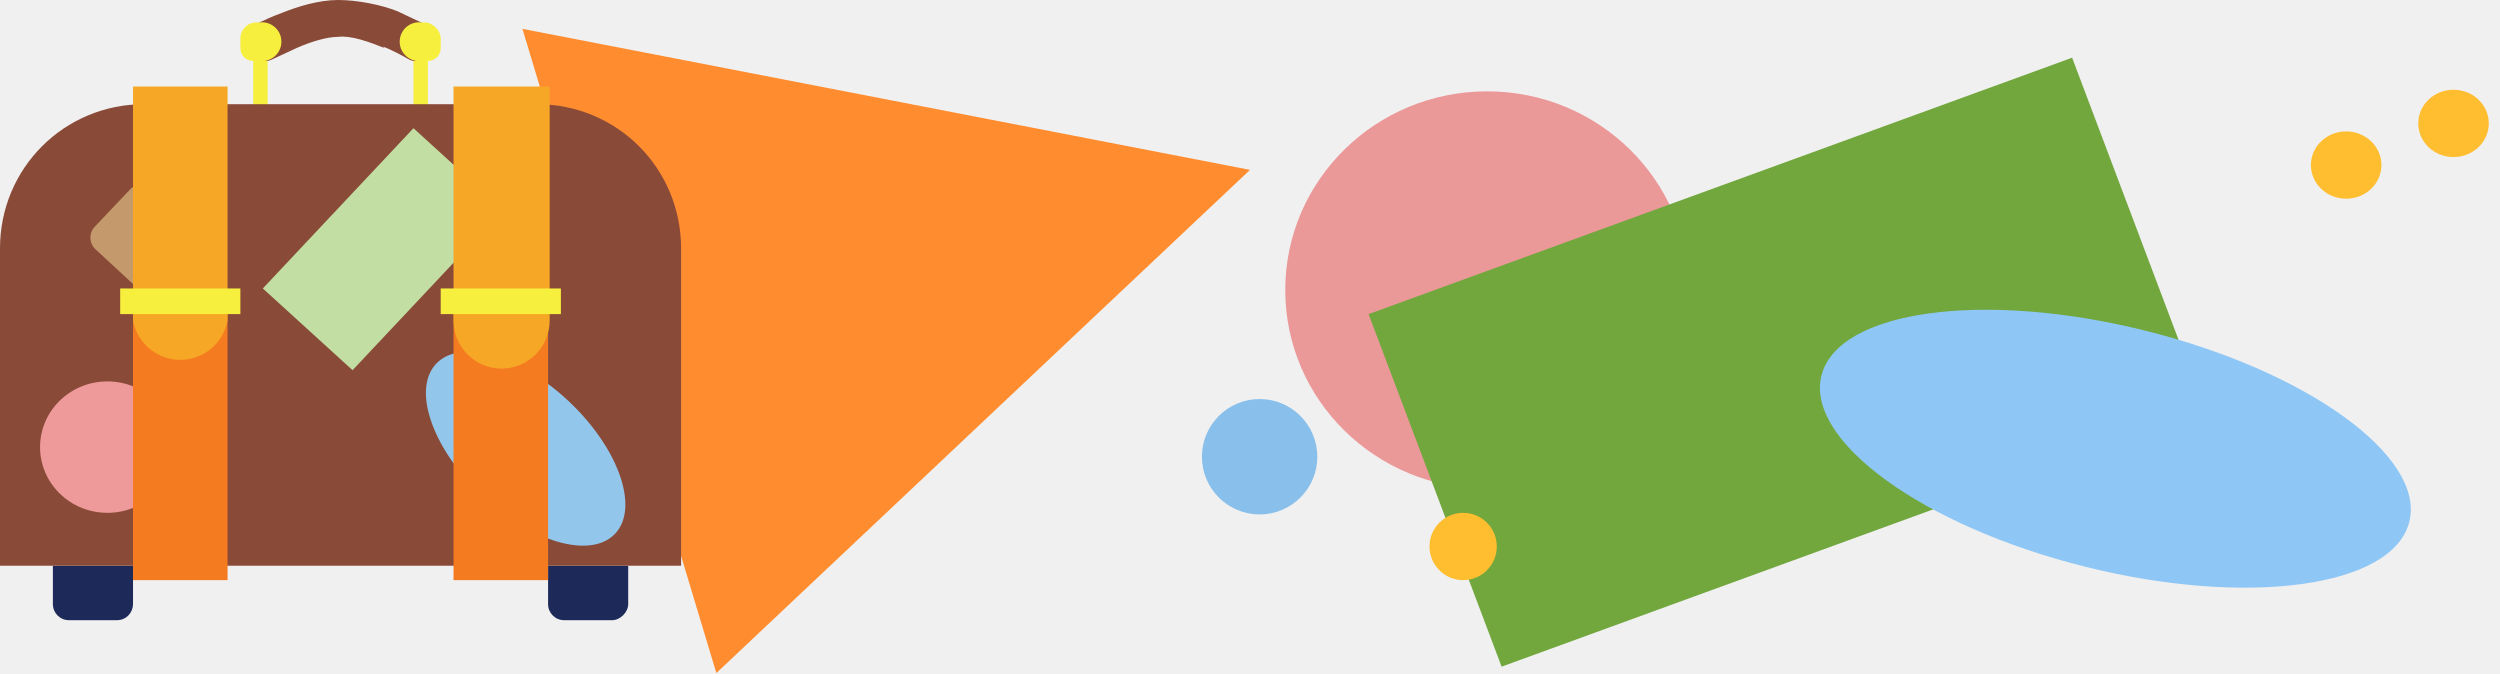
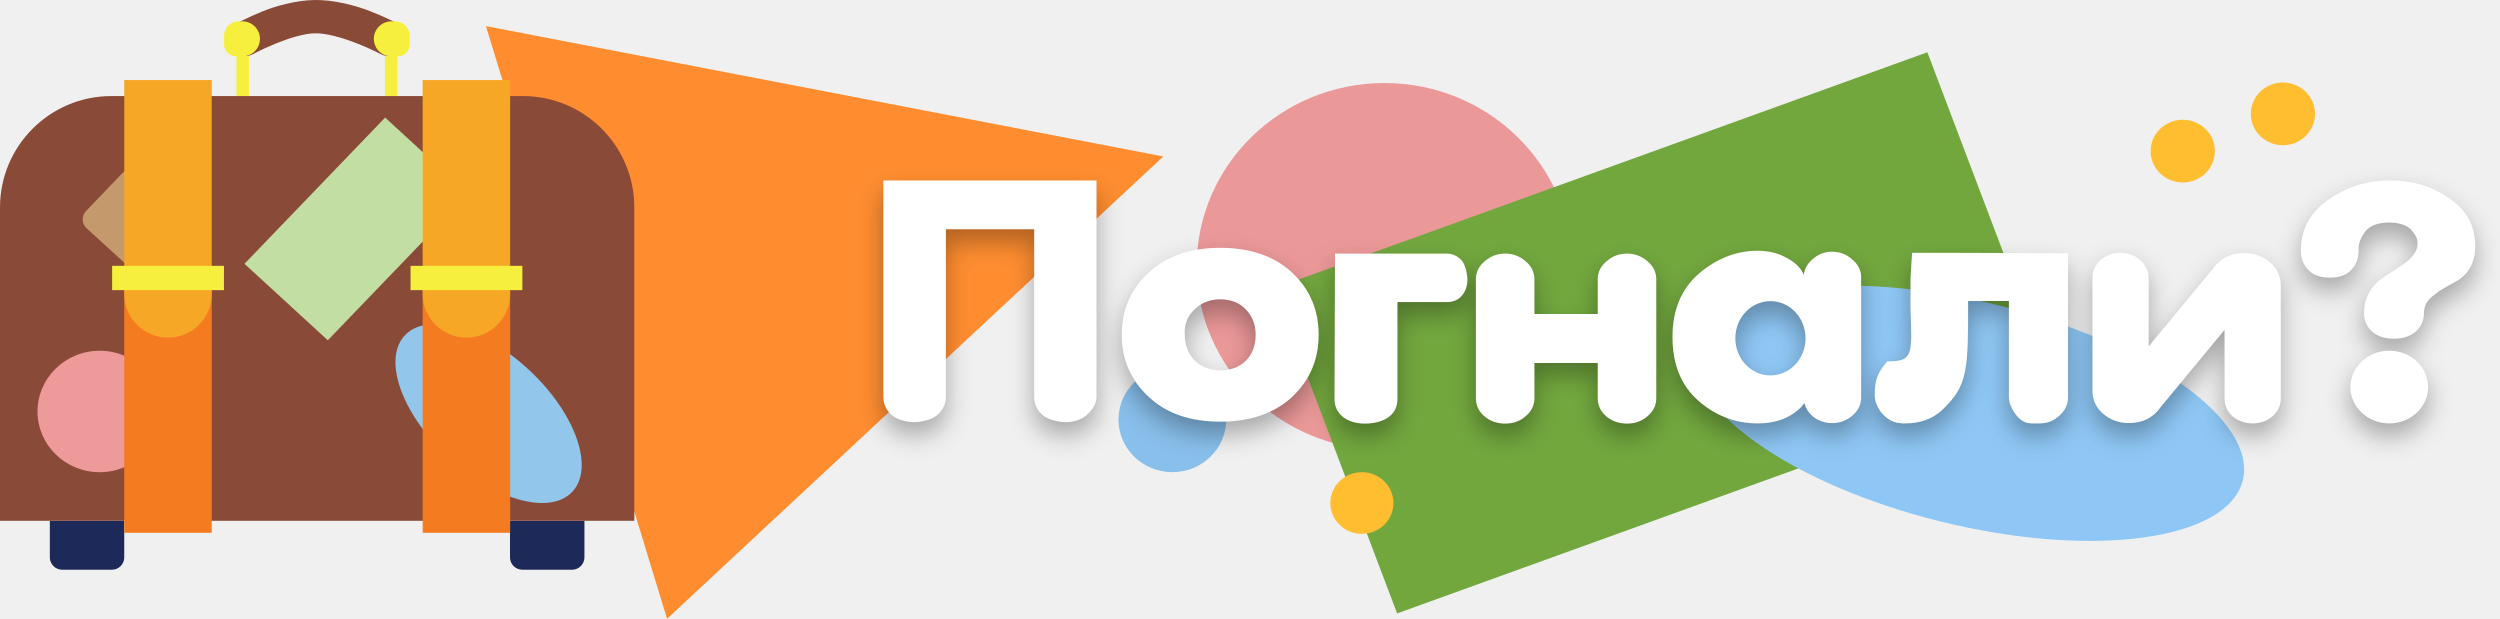
- <svg xmlns="http://www.w3.org/2000/svg" width="156" height="42" fill="none">
-   <path d="M78 10.6 44.7 42 32.6 1.8 78 10.6Z" fill="#FF8D30" />
-   <circle cx="78.6" cy="28.5" fill="#88BFEB" r="3.6" />
-   <ellipse cx="92.8" cy="18.1" rx="12.6" ry="12.4" fill="#EB9898" />
-   <path fill="#72A73E" d="m85.4 19.6 43.9-16 8.3 22-43.9 16z" />
-   <circle cx="91.3" cy="34.1" fill="#FFBD30" r="2.1" />
-   <ellipse rx="18.9" ry="7.6" transform="matrix(.97025 .24212 -.24742 .9689 132 28)" fill="#8EC7F5" />
-   <ellipse cx="146.4" cy="10.3" rx="2.2" ry="2.1" fill="#FFBD30" />
-   <ellipse cx="153.1" cy="7.7" rx="2.2" ry="2.1" fill="#FFBD30" />
-   <path d="M3.3 35.3h5v2.4c0 .5-.4 1-1 1h-3a1 1 0 0 1-1-1v-2.4ZM34.2 35.3h5v2.4c0 .5-.5 1-1 1h-3a1 1 0 0 1-1-1v-2.4Z" fill="#1D2959" />
-   <path fill-rule="evenodd" clip-rule="evenodd" d="M24 3c-1-.4-2.1-.8-2.9-.7-.7 0-1.7.3-2.6.7l-1.5.7c-.6.3-1.3 0-1.6-.5-.3-.6-.1-1.3.4-1.6a15 15 0 0 1 1.8-.8c1-.4 2.3-.8 3.5-.8 1.2 0 2.7.3 3.7.7l1.9.9c.5.3.7 1 .4 1.6-.3.6-1 .8-1.6.5a13 13 0 0 0-1.6-.8Z" fill="#8A4A38" />
-   <path fill-rule="evenodd" clip-rule="evenodd" d="M16 1.4a1 1 0 0 0-1 1V3c0 .5.4.8.8.8v3h.9v-3h-.2a1.2 1.2 0 0 0-.3-2.4H16ZM26.5 1.4c.5 0 1 .5 1 1V3c0 .5-.4.8-.8.8v3h-.9v-3h.2a1.2 1.2 0 0 1 .3-2.4h.2Z" fill="#F6EF3E" />
-   <path d="M0 15.5c0-5 4-9 9-9h24.5c5 0 9 4 9 9v19.8H0V15.5Z" fill="#8A4A38" />
-   <ellipse cx="6.7" cy="27.9" rx="4.2" ry="4.1" fill="#EF9A9A" />
-   <ellipse rx="4" ry="7.7" transform="matrix(.70085 -.71331 .72133 .69259 32.8 28)" fill="#93C6EB" />
-   <path fill="#C2DEA3" d="m16.4 18 9.4-10 5.6 5.1-9.4 10z" />
-   <rect width="7" height="5.2" rx="1" transform="matrix(.7339 .67927 -.68766 .72603 8.8 11.1)" fill="#C49A6C" />
-   <path fill="#F57B20" d="M8.3 19.4h5.9v16.8H8.3z" />
-   <path d="M8.3 5.4h5.9V20a3 3 0 0 1-5.9 0V5.4Z" fill="#F6A725" />
-   <path fill="#F6EF3E" d="M7.5 18H15v1.6H7.5z" />
-   <path fill="#F57B20" d="M28.3 19.4h5.9v16.8h-5.9z" />
-   <path d="M28.3 5.4h6V20a3 3 0 0 1-6 0V5.4Z" fill="#F6A725" />
-   <path fill="#F6EF3E" d="M27.5 18H35v1.6h-7.5z" />
+ <svg xmlns="http://www.w3.org/2000/svg" width="202" height="50" viewBox="0 0 202 50" fill="none">
+   <path d="M93.996 12.644L53.899 50L39.264 2.109L93.996 12.644Z" fill="#FF8D30" />
+   <ellipse cx="94.727" cy="33.897" rx="4.353" ry="4.252" fill="#88BFEB" />
+   <ellipse cx="111.867" cy="21.531" rx="15.174" ry="14.821" fill="#EB9898" />
+   <rect width="56.136" height="28.082" transform="matrix(0.940449 -0.339934 0.354279 0.93514 102.938 23.3034)" fill="#72A73E" />
+   <ellipse cx="110.041" cy="40.644" rx="2.551" ry="2.491" fill="#FFBD30" />
+   <ellipse rx="22.779" ry="9.039" transform="matrix(0.97092 0.239406 -0.250219 0.968189 159.093 33.3929)" fill="#8EC7F5" />
+   <ellipse cx="176.368" cy="12.21" rx="2.594" ry="2.534" fill="#FFBD30" />
+   <ellipse cx="184.46" cy="9.2" rx="2.594" ry="2.534" fill="#FFBD30" />
+   <path d="M4.026 42.082H10.039V45.034C10.039 45.587 9.591 46.034 9.039 46.034H5.026C4.474 46.034 4.026 45.587 4.026 45.034V42.082Z" fill="#1D2959" />
+   <path d="M41.209 42.082H47.222V45.034C47.222 45.587 46.774 46.034 46.222 46.034H42.209C41.657 46.034 41.209 45.587 41.209 45.034V42.082Z" fill="#1D2959" />
+   <path fill-rule="evenodd" clip-rule="evenodd" d="M28.82 3.498C27.647 3.04 26.366 2.673 25.436 2.691C24.561 2.708 23.363 3.079 22.269 3.524C21.657 3.774 21.053 4.049 20.47 4.36L20.466 4.363C19.777 4.737 18.909 4.491 18.528 3.813C18.147 3.135 18.397 2.282 19.087 1.907C19.288 1.8 19.491 1.697 19.696 1.597C20.064 1.417 20.581 1.176 21.177 0.933C22.32 0.467 23.937 0.03 25.38 0.001C26.915 -0.028 28.647 0.413 29.872 0.89C30.636 1.188 31.389 1.517 32.113 1.901L32.114 1.901C32.806 2.27 33.064 3.121 32.69 3.802C32.317 4.48 31.439 4.728 30.753 4.367C30.577 4.275 30.399 4.188 30.22 4.103C29.87 3.937 29.38 3.716 28.82 3.498Z" fill="#8A4A38" />
+   <path fill-rule="evenodd" clip-rule="evenodd" d="M19.268 1.726C18.628 1.726 18.11 2.245 18.11 2.884V3.591C18.11 4.124 18.542 4.556 19.075 4.556H19.101V8.207H20.112V4.53H19.863C20.514 4.403 21.005 3.83 21.005 3.141C21.005 2.36 20.372 1.726 19.59 1.726H19.268Z" fill="#F6EF3E" />
+   <path fill-rule="evenodd" clip-rule="evenodd" d="M31.943 1.726C32.583 1.726 33.101 2.245 33.101 2.884V3.591C33.101 4.124 32.669 4.556 32.136 4.556H32.11V8.207H31.099V4.53H31.349C30.697 4.403 30.206 3.83 30.206 3.141C30.206 2.36 30.839 1.726 31.62 1.726H31.943Z" fill="#F6EF3E" />
+   <path d="M0 16.762C0 11.792 4.029 7.762 9 7.762H42.253C47.223 7.762 51.253 11.792 51.253 16.762V42.082H0V16.762Z" fill="#8A4A38" />
+   <ellipse cx="8.053" cy="33.247" rx="5.021" ry="4.906" fill="#EF9A9A" />
+   <ellipse rx="4.809" ry="9.257" transform="matrix(0.705106 -0.709101 0.725463 0.688261 39.4773 33.4162)" fill="#93C6EB" />
+   <rect width="16.394" height="9.138" transform="matrix(0.693232 -0.720714 0.73677 0.676144 19.7539 21.3155)" fill="#C2DEA3" />
+   <rect width="8.335" height="6.246" rx="1" transform="matrix(0.737932 0.674875 -0.691988 0.721909 10.5845 13.2612)" fill="#C49A6C" />
+   <rect x="10.04" y="23.05" width="7.068" height="20" fill="#F57B20" />
+   <path d="M10.04 6.469H17.108V23.764C17.108 25.706 15.515 27.28 13.574 27.28C11.632 27.28 10.04 25.706 10.04 23.764V6.469Z" fill="#F6A725" />
+   <rect x="9.06" y="21.479" width="9.035" height="1.964" fill="#F6EF3E" />
+   <rect x="34.152" y="23.05" width="7.068" height="20" fill="#F57B20" />
+   <path d="M34.152 6.469H41.22V23.764C41.22 25.706 39.628 27.28 37.686 27.28C35.744 27.28 34.152 25.706 34.152 23.764V6.469Z" fill="#F6A725" />
+   <rect x="33.172" y="21.479" width="9.035" height="1.964" fill="#F6EF3E" />
+   <g filter="url(#filter0_d_13528_938)">
+     <path d="M198.541 22.687C199.513 22.083 200 21.151 200 19.893C200 18.248 199.299 16.956 197.899 16.016C196.538 15.059 194.933 14.581 193.085 14.581C191.276 14.581 189.623 15.101 188.126 16.142C186.647 17.166 185.908 18.533 185.908 20.245C185.908 20.883 186.113 21.412 186.521 21.831C186.929 22.234 187.513 22.435 188.272 22.435C189.011 22.435 189.575 22.234 189.964 21.831C190.372 21.412 190.576 20.883 190.576 20.245C190.537 19.758 190.703 19.263 191.072 18.76C191.442 18.24 192.113 17.979 193.085 17.979C193.902 17.996 194.486 18.198 194.836 18.584C195.205 18.97 195.371 19.356 195.332 19.742C195.332 20.01 195.235 20.279 195.04 20.547C194.846 20.816 194.641 21.026 194.427 21.177C194.233 21.328 193.912 21.546 193.465 21.831C193.017 22.116 192.706 22.318 192.531 22.435C191.52 23.157 191.014 24.114 191.014 25.305C191.014 25.893 191.228 26.388 191.656 26.791C192.103 27.177 192.696 27.369 193.435 27.369C194.174 27.369 194.758 27.177 195.186 26.791C195.633 26.388 195.857 25.893 195.857 25.305C195.857 25.053 195.906 24.819 196.003 24.6C196.1 24.382 196.256 24.181 196.47 23.996C196.703 23.811 196.897 23.66 197.053 23.543C197.228 23.425 197.481 23.274 197.812 23.09C198.162 22.905 198.405 22.771 198.541 22.687Z" fill="white" />
+     <path d="M173.612 27.987L178.779 21.737C179.309 20.983 180.028 20.562 180.937 20.477C181.845 20.374 182.64 20.588 183.321 21.12C184.003 21.651 184.324 22.363 184.287 23.255V32.206C184.287 32.772 184.059 33.252 183.605 33.646C183.17 34.023 182.64 34.212 182.015 34.212C181.391 34.212 180.851 34.023 180.397 33.646C179.962 33.252 179.744 32.772 179.744 32.206V26.65L174.577 32.9C174.047 33.655 173.328 34.075 172.419 34.161C171.511 34.263 170.716 34.049 170.034 33.517C169.353 32.986 169.031 32.274 169.069 31.383V22.457C169.069 21.892 169.287 21.411 169.722 21.017C170.176 20.622 170.716 20.425 171.34 20.425C171.965 20.425 172.495 20.622 172.93 21.017C173.385 21.411 173.612 21.892 173.612 22.457V27.987Z" fill="white" />
+     <path fill-rule="evenodd" clip-rule="evenodd" d="M150.381 32.118V22.407C150.381 21.849 150.142 21.369 149.665 20.968C149.206 20.549 148.662 20.339 148.031 20.339C147.42 20.339 146.885 20.549 146.426 20.968C145.968 21.369 145.739 21.849 145.739 22.407V22.172C145.509 21.648 145.051 21.203 144.363 20.837C143.675 20.453 142.892 20.261 142.013 20.261C140.294 20.261 138.708 20.88 137.256 22.119C135.842 23.358 135.136 25.059 135.136 27.223C135.136 29.439 135.833 31.158 137.227 32.38C138.622 33.601 140.217 34.212 142.013 34.212C142.892 34.212 143.666 34.055 144.334 33.741C145.003 33.409 145.49 33.017 145.796 32.563C145.91 33.034 146.178 33.427 146.598 33.741C147.019 34.037 147.496 34.186 148.031 34.186C148.662 34.186 149.206 33.985 149.665 33.584C150.142 33.182 150.381 32.694 150.381 32.118ZM143.052 30.334C144.618 30.334 145.888 28.99 145.888 27.333C145.888 25.675 144.618 24.332 143.052 24.332C141.486 24.332 140.216 25.675 140.216 27.333C140.216 28.99 141.486 30.334 143.052 30.334Z" fill="white" />
+     <path d="M129.097 25.37V22.564C129.097 21.993 129.333 21.509 129.806 21.112C130.279 20.697 130.831 20.49 131.462 20.49C132.092 20.49 132.644 20.697 133.117 21.112C133.59 21.509 133.827 21.993 133.827 22.564V32.18C133.827 32.751 133.59 33.234 133.117 33.632C132.664 34.029 132.112 34.228 131.462 34.228C130.811 34.228 130.25 34.029 129.777 33.632C129.323 33.234 129.097 32.751 129.097 32.18V29.332H123.982V32.18C123.982 32.751 123.745 33.234 123.272 33.632C122.819 34.029 122.267 34.228 121.617 34.228C120.966 34.228 120.405 34.029 119.932 33.632C119.478 33.234 119.252 32.751 119.252 32.18V22.564C119.252 21.993 119.488 21.509 119.961 21.112C120.434 20.697 120.986 20.49 121.617 20.49C122.247 20.49 122.799 20.697 123.272 21.112C123.745 21.509 123.982 21.993 123.982 22.564V25.37H129.097Z" fill="white" />
+     <path d="M116.878 20.49C117.342 20.49 117.739 20.662 118.07 21.005C118.401 21.349 118.566 22.141 118.566 22.622C118.566 23.103 118.401 23.601 118.07 23.944C117.739 24.288 117.342 24.409 116.878 24.409H112.914V32.23C112.914 33.71 111.583 34.228 110.248 34.228C109.01 34.228 107.827 33.572 107.827 32.244L107.868 20.49C107.868 20.49 114.775 20.49 116.878 20.49Z" fill="white" />
+     <path d="M88.598 14.581V32.043C88.598 32.619 88.278 33.107 87.835 33.508C87.41 33.91 86.742 34.111 86.132 34.111C85.523 34.111 84.641 33.91 84.198 33.508C83.773 33.107 83.561 32.619 83.561 32.043V18.522H76.428V32.043C76.428 32.619 76.207 33.107 75.763 33.508C75.338 33.91 74.473 34.111 73.864 34.111C73.254 34.111 72.455 33.91 72.011 33.508C71.587 33.107 71.374 32.619 71.374 32.043V14.581C77.083 14.581 88.598 14.581 88.598 14.581Z" fill="white" />
+     <path d="M104.385 32.087C102.942 33.41 101.012 34.072 98.594 34.072C96.175 34.072 94.256 33.41 92.835 32.087C91.371 30.743 90.639 29.063 90.639 27.048C90.639 25.013 91.371 23.333 92.835 22.009C94.256 20.685 96.175 20.023 98.594 20.023C101.012 20.023 102.942 20.685 104.385 22.009C105.827 23.353 106.548 25.032 106.548 27.048C106.548 29.063 105.827 30.743 104.385 32.087ZM100.63 24.973C100.227 24.558 99.728 24.311 99.135 24.232C98.562 24.133 98.01 24.183 97.48 24.38C96.971 24.578 96.536 24.914 96.175 25.388C95.836 25.862 95.688 26.416 95.73 27.048C95.73 27.878 95.995 28.569 96.525 29.123C97.077 29.656 97.766 29.923 98.594 29.923C99.442 29.923 100.132 29.666 100.662 29.152C101.192 28.619 101.457 27.917 101.457 27.048C101.457 26.218 101.182 25.526 100.63 24.973Z" fill="white" />
+     <path d="M157.154 20.425C159.866 20.425 167.092 20.465 167.092 20.465C167.092 20.465 167.097 29.098 167.097 32.115C167.097 32.694 166.853 33.194 166.366 33.613C165.9 34.013 165.479 34.213 164.769 34.213C164.06 34.213 163.698 34.265 163.211 33.866C162.745 33.446 162.317 32.694 162.317 32.115V24.322H159.025C159.025 29.908 159.026 31.135 156.921 33.134C156.145 33.853 155.147 34.213 153.928 34.213C153.196 34.213 152.767 34.041 152.301 33.642C151.835 33.222 151.474 32.552 151.474 31.933C151.474 30.599 151.76 30.069 152.492 29.199C154.591 29.199 154.5 28.702 154.368 24.921V22.523C154.391 21.944 154.5 20.425 154.5 20.425C154.5 20.425 156.511 20.425 157.154 20.425Z" fill="white" />
+     <path d="M196.194 31.275C196.194 32.897 194.788 34.212 193.053 34.212C191.318 34.212 189.912 32.897 189.912 31.275C189.912 29.652 191.318 28.337 193.053 28.337C194.788 28.337 196.194 29.652 196.194 31.275Z" fill="white" />
+   </g>
+   <defs>
+     <filter id="filter0_d_13528_938" x="69.374" y="13.581" width="132.625" height="23.647" filterUnits="userSpaceOnUse" color-interpolation-filters="sRGB">
+       <feFlood flood-opacity="0" result="BackgroundImageFix" />
+       <feColorMatrix in="SourceAlpha" type="matrix" values="0 0 0 0 0 0 0 0 0 0 0 0 0 0 0 0 0 0 127 0" result="hardAlpha" />
+       <feOffset dy="1" />
+       <feGaussianBlur stdDeviation="1" />
+       <feColorMatrix type="matrix" values="0 0 0 0 0 0 0 0 0 0 0 0 0 0 0 0 0 0 0.3 0" />
+       <feBlend mode="normal" in2="BackgroundImageFix" result="effect1_dropShadow_13528_938" />
+       <feBlend mode="normal" in="SourceGraphic" in2="effect1_dropShadow_13528_938" result="shape" />
+     </filter>
+   </defs>
</svg>
